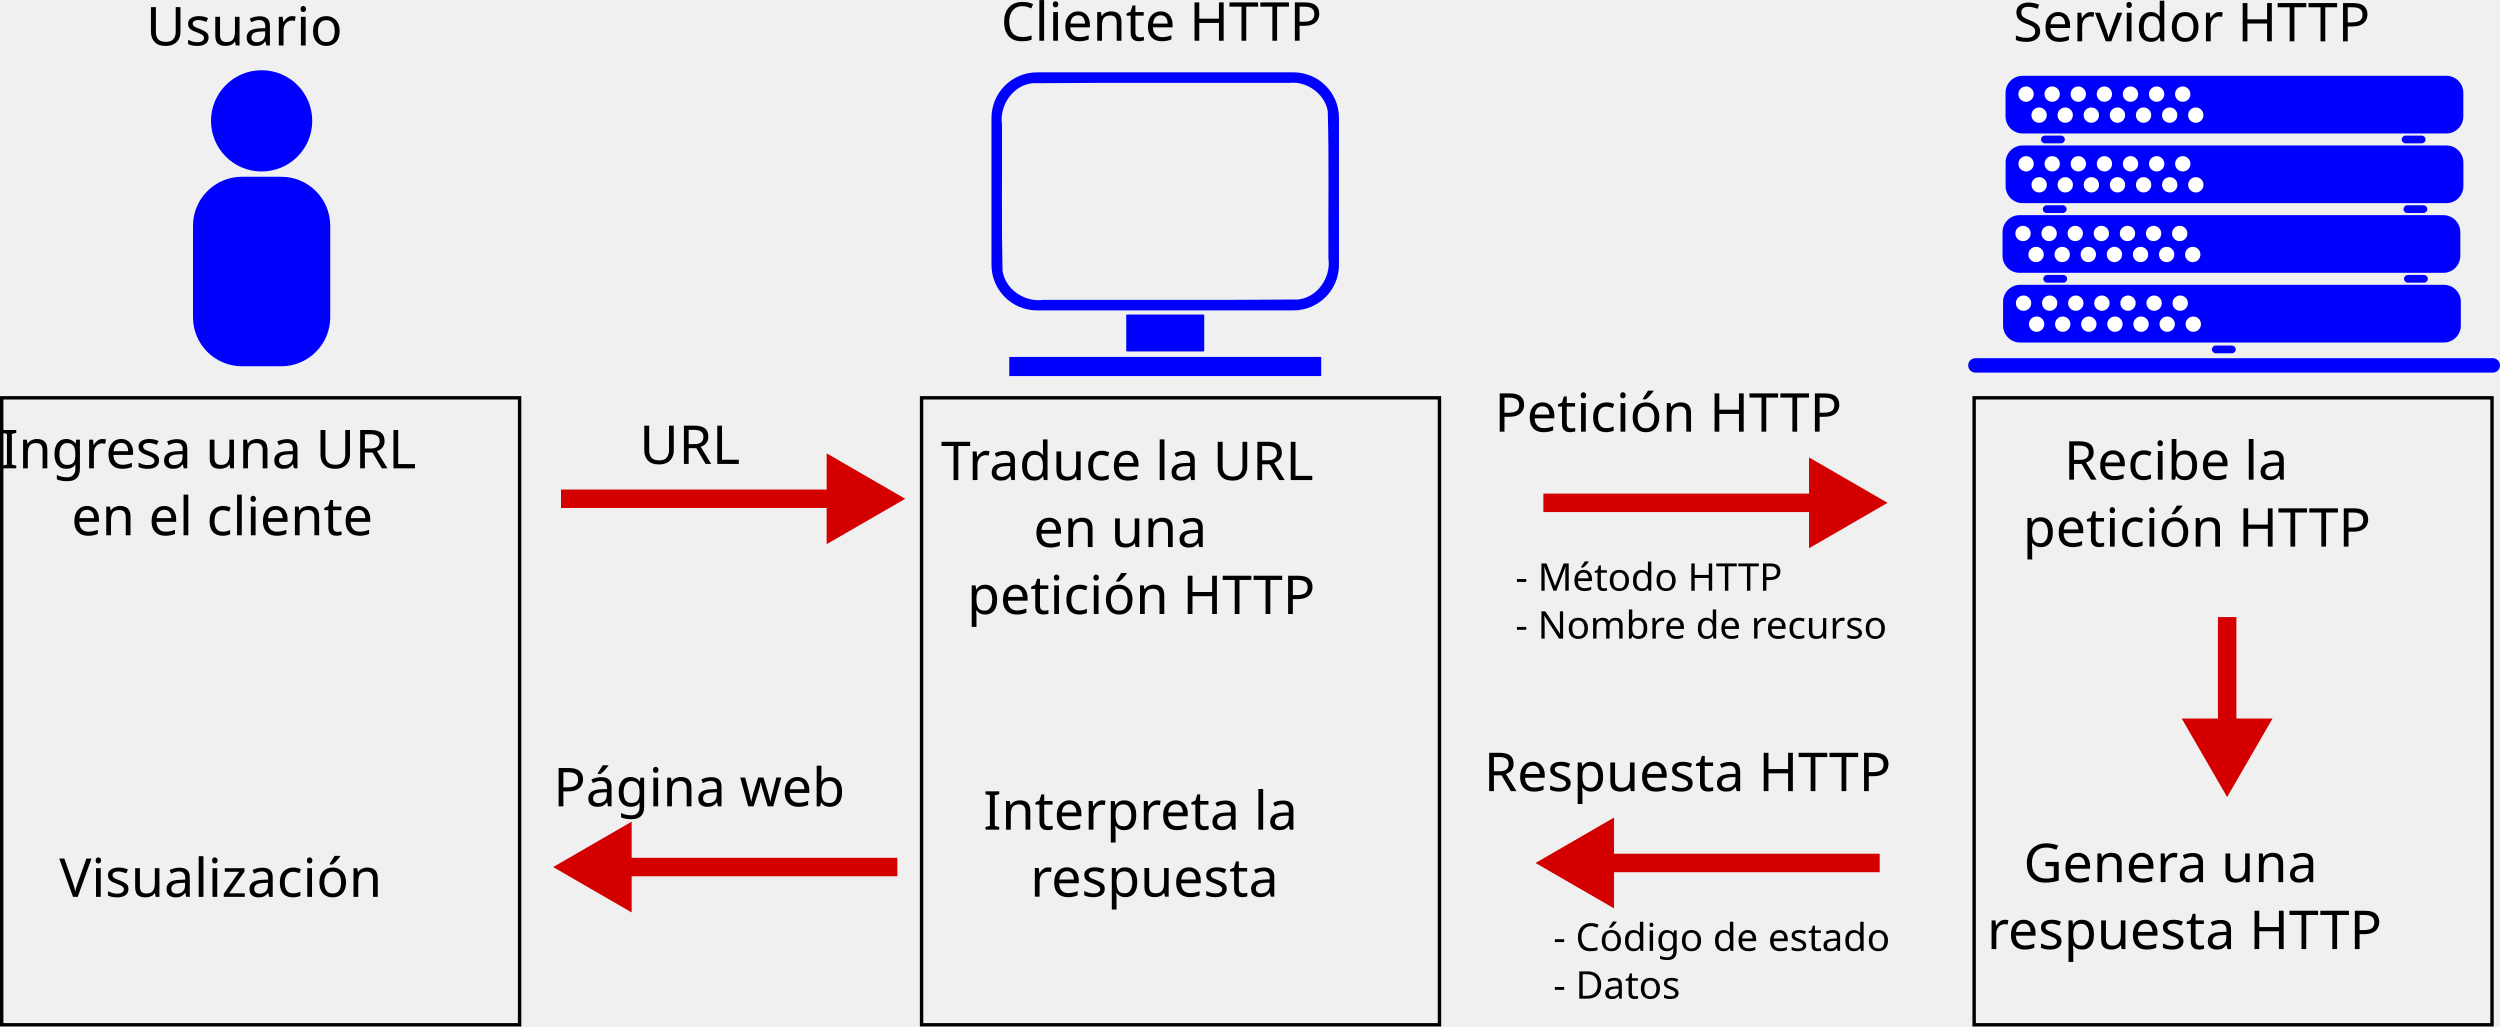
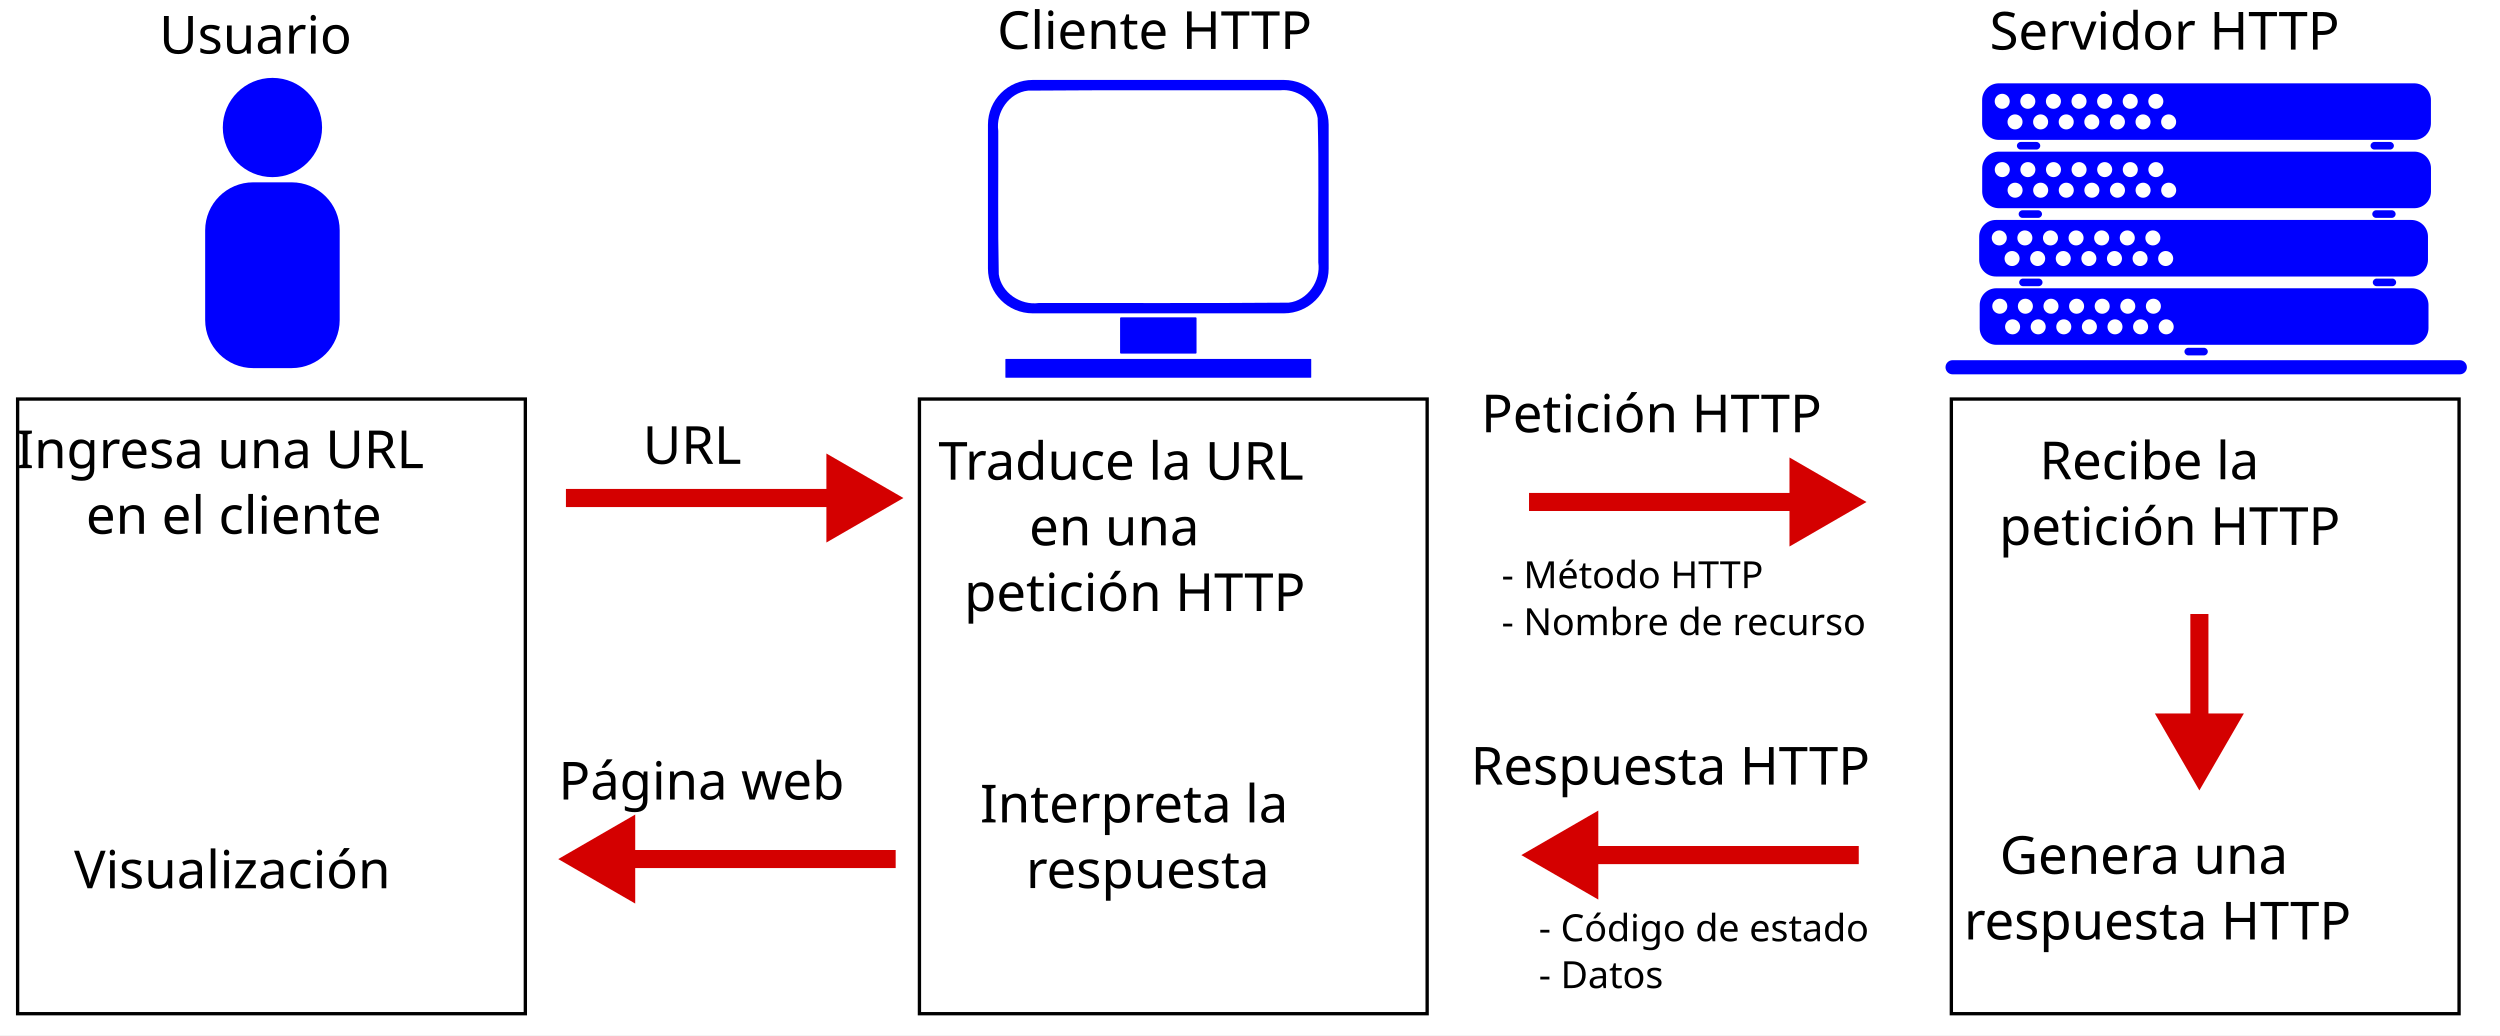
- <svg xmlns="http://www.w3.org/2000/svg" width="230.471mm" height="94.629mm" viewBox="0 0 230.471 94.629" version="1.1" id="svg8">
+ <svg xmlns="http://www.w3.org/2000/svg" width="235.085mm" height="97.359mm" viewBox="0 0 235.085 97.359" version="1.1" id="svg8">
  <defs id="defs2">
    <marker style="overflow:visible" id="TriangleOutM" refX="0" refY="0" orient="auto">
      <path transform="scale(0.4)" style="fill:#d40000;fill-opacity:1;fill-rule:evenodd;stroke:#d40000;stroke-width:1pt;stroke-opacity:1" d="M 5.77,0 -2.88,5 V -5 Z" id="path1616" />
    </marker>
  </defs>
-   <g id="layer1" transform="translate(-4.91462,-30.1281)">
+   <g id="layer1" transform="translate(-3.415151,-29.27873)">
+     <rect style="fill:#ffffff;stroke:none;stroke-width:0.765;stop-color:#000000" id="rect1006" width="235.085" height="97.359" x="3.415" y="29.279" />
    <rect style="fill:none;stroke:#000000;stroke-width:0.314" id="rect24" width="47.743" height="57.799" x="5.072" y="66.802" />
    <rect style="fill:none;stroke:#000000;stroke-width:0.314" id="rect24-8" width="47.743" height="57.799" x="89.873" y="66.802" />
    <rect style="fill:none;stroke:#000000;stroke-width:0.314" id="rect24-8-9" width="47.743" height="57.799" x="186.908" y="66.802" />
    <g id="g514" transform="translate(1.031497,6.952968)">
      <rect style="fill:#0000ff;stroke:none;stroke-width:0.206" id="rect56" width="12.651" height="17.471" x="21.676" y="39.47" ry="4.518" />
      <circle style="fill:#0000ff;stroke:none;stroke-width:0.265" id="path60" cx="28.002" cy="34.316" r="4.667" />
    </g>
    <g id="g519" transform="matrix(0.9189194,0,0,0.9189194,12.43675,8.163445)">
      <path id="rect62" style="fill:#0000ff;stroke:none;stroke-width:0.265" d="m 95.864,31.159 c -2.54,0 -4.584,2.045 -4.584,4.584 v 14.716 c 0,2.54 2.045,4.584 4.584,4.584 h 25.697 c 2.54,0 4.584,-2.044 4.584,-4.584 V 35.743 c 0,-2.54 -2.045,-4.584 -4.584,-4.584 z m 25.628,1.039 c 1.641,-0.017 3.259,1.226 3.527,2.87 0.14,4.917 0.033,9.844 0.066,14.765 0.277,1.888 -1.093,3.904 -3.033,4.116 -8.518,0.073 -17.041,0.022 -25.561,0.036 -1.857,0.269 -3.844,-1.042 -4.102,-2.945 -0.107,-4.885 -0.033,-9.778 -0.052,-14.666 -0.272,-1.891 1.096,-3.918 3.045,-4.121 8.592,-0.072 17.188,-0.021 25.781,-0.035 0.109,-0.013 0.219,-0.019 0.328,-0.02 z" />
      <rect style="fill:#0000ff;stroke:none;stroke-width:0.161" id="rect64" width="7.824" height="3.706" x="104.801" y="55.454" ry="0.077" />
      <rect style="fill:#0000ff;stroke:none;stroke-width:0.232" id="rect64-3" width="31.296" height="1.922" x="93.065" y="59.71" ry="0.04" />
    </g>
    <g id="g598" transform="translate(29.10322,1.824095)">
      <g id="g287" transform="translate(-0.8922132,0.960845)">
        <rect style="fill:#0000ff;stroke:none;stroke-width:0.354" id="rect118" width="42.202" height="5.318" x="161.592" y="34.33" ry="1.568" />
        <g id="g269" transform="translate(0,0.00385952)">
          <circle style="fill:#ffffff;stroke:none;stroke-width:0.265" id="path164" cx="163.481" cy="36.016" r="0.707" />
          <circle style="fill:#ffffff;stroke:none;stroke-width:0.265" id="path164-7" cx="164.685" cy="37.953" r="0.707" />
          <circle style="fill:#ffffff;stroke:none;stroke-width:0.265" id="path164-5" cx="165.888" cy="36.016" r="0.707" />
          <circle style="fill:#ffffff;stroke:none;stroke-width:0.265" id="path164-59" cx="167.092" cy="37.953" r="0.707" />
          <circle style="fill:#ffffff;stroke:none;stroke-width:0.265" id="path164-4" cx="168.296" cy="36.016" r="0.707" />
          <circle style="fill:#ffffff;stroke:none;stroke-width:0.265" id="path164-56" cx="169.499" cy="37.953" r="0.707" />
          <circle style="fill:#ffffff;stroke:none;stroke-width:0.265" id="path164-6" cx="170.703" cy="36.016" r="0.707" />
          <circle style="fill:#ffffff;stroke:none;stroke-width:0.265" id="path164-3" cx="171.907" cy="37.953" r="0.707" />
          <circle style="fill:#ffffff;stroke:none;stroke-width:0.265" id="path164-64" cx="173.11" cy="36.016" r="0.707" />
          <circle style="fill:#ffffff;stroke:none;stroke-width:0.265" id="path164-9" cx="174.314" cy="37.953" r="0.707" />
          <circle style="fill:#ffffff;stroke:none;stroke-width:0.265" id="path164-31" cx="175.518" cy="36.016" r="0.707" />
          <circle style="fill:#ffffff;stroke:none;stroke-width:0.265" id="path164-8" cx="176.722" cy="37.953" r="0.707" />
          <circle style="fill:#ffffff;stroke:none;stroke-width:0.265" id="path164-2" cx="177.925" cy="36.016" r="0.707" />
          <circle style="fill:#ffffff;stroke:none;stroke-width:0.265" id="path164-83" cx="179.129" cy="37.953" r="0.707" />
        </g>
      </g>
      <g id="g287-8" transform="translate(-0.8868955,7.384382)">
        <rect style="fill:#0000ff;stroke:none;stroke-width:0.354" id="rect118-3" width="42.202" height="5.318" x="161.592" y="34.33" ry="1.568" />
        <g id="g269-8" transform="translate(0,0.00385952)">
          <circle style="fill:#ffffff;stroke:none;stroke-width:0.265" id="path164-0" cx="163.481" cy="36.016" r="0.707" />
          <circle style="fill:#ffffff;stroke:none;stroke-width:0.265" id="path164-7-2" cx="164.685" cy="37.953" r="0.707" />
          <circle style="fill:#ffffff;stroke:none;stroke-width:0.265" id="path164-5-2" cx="165.888" cy="36.016" r="0.707" />
          <circle style="fill:#ffffff;stroke:none;stroke-width:0.265" id="path164-59-6" cx="167.092" cy="37.953" r="0.707" />
          <circle style="fill:#ffffff;stroke:none;stroke-width:0.265" id="path164-4-6" cx="168.296" cy="36.016" r="0.707" />
          <circle style="fill:#ffffff;stroke:none;stroke-width:0.265" id="path164-56-8" cx="169.499" cy="37.953" r="0.707" />
          <circle style="fill:#ffffff;stroke:none;stroke-width:0.265" id="path164-6-4" cx="170.703" cy="36.016" r="0.707" />
          <circle style="fill:#ffffff;stroke:none;stroke-width:0.265" id="path164-3-4" cx="171.907" cy="37.953" r="0.707" />
          <circle style="fill:#ffffff;stroke:none;stroke-width:0.265" id="path164-64-8" cx="173.11" cy="36.016" r="0.707" />
          <circle style="fill:#ffffff;stroke:none;stroke-width:0.265" id="path164-9-6" cx="174.314" cy="37.953" r="0.707" />
          <circle style="fill:#ffffff;stroke:none;stroke-width:0.265" id="path164-31-0" cx="175.518" cy="36.016" r="0.707" />
          <circle style="fill:#ffffff;stroke:none;stroke-width:0.265" id="path164-8-6" cx="176.722" cy="37.953" r="0.707" />
          <circle style="fill:#ffffff;stroke:none;stroke-width:0.265" id="path164-2-1" cx="177.925" cy="36.016" r="0.707" />
          <circle style="fill:#ffffff;stroke:none;stroke-width:0.265" id="path164-83-1" cx="179.129" cy="37.953" r="0.707" />
        </g>
      </g>
      <g id="g287-0" transform="translate(-1.169749,13.80792)">
        <rect style="fill:#0000ff;stroke:none;stroke-width:0.354" id="rect118-9" width="42.202" height="5.318" x="161.592" y="34.33" ry="1.568" />
        <g id="g269-7" transform="translate(0,0.00385952)">
          <circle style="fill:#ffffff;stroke:none;stroke-width:0.265" id="path164-99" cx="163.481" cy="36.016" r="0.707" />
          <circle style="fill:#ffffff;stroke:none;stroke-width:0.265" id="path164-7-4" cx="164.685" cy="37.953" r="0.707" />
          <circle style="fill:#ffffff;stroke:none;stroke-width:0.265" id="path164-5-1" cx="165.888" cy="36.016" r="0.707" />
          <circle style="fill:#ffffff;stroke:none;stroke-width:0.265" id="path164-59-5" cx="167.092" cy="37.953" r="0.707" />
          <circle style="fill:#ffffff;stroke:none;stroke-width:0.265" id="path164-4-4" cx="168.296" cy="36.016" r="0.707" />
          <circle style="fill:#ffffff;stroke:none;stroke-width:0.265" id="path164-56-1" cx="169.499" cy="37.953" r="0.707" />
          <circle style="fill:#ffffff;stroke:none;stroke-width:0.265" id="path164-6-6" cx="170.703" cy="36.016" r="0.707" />
          <circle style="fill:#ffffff;stroke:none;stroke-width:0.265" id="path164-3-7" cx="171.907" cy="37.953" r="0.707" />
          <circle style="fill:#ffffff;stroke:none;stroke-width:0.265" id="path164-64-9" cx="173.11" cy="36.016" r="0.707" />
          <circle style="fill:#ffffff;stroke:none;stroke-width:0.265" id="path164-9-66" cx="174.314" cy="37.953" r="0.707" />
          <circle style="fill:#ffffff;stroke:none;stroke-width:0.265" id="path164-31-6" cx="175.518" cy="36.016" r="0.707" />
          <circle style="fill:#ffffff;stroke:none;stroke-width:0.265" id="path164-8-3" cx="176.722" cy="37.953" r="0.707" />
          <circle style="fill:#ffffff;stroke:none;stroke-width:0.265" id="path164-2-6" cx="177.925" cy="36.016" r="0.707" />
          <circle style="fill:#ffffff;stroke:none;stroke-width:0.265" id="path164-83-8" cx="179.129" cy="37.953" r="0.707" />
        </g>
      </g>
      <g id="g287-3" transform="translate(-1.121219,20.23146)">
        <rect style="fill:#0000ff;stroke:none;stroke-width:0.354" id="rect118-1" width="42.202" height="5.318" x="161.592" y="34.33" ry="1.568" />
        <g id="g269-1" transform="translate(0,0.00385952)">
          <circle style="fill:#ffffff;stroke:none;stroke-width:0.265" id="path164-37" cx="163.481" cy="36.016" r="0.707" />
          <circle style="fill:#ffffff;stroke:none;stroke-width:0.265" id="path164-7-0" cx="164.685" cy="37.953" r="0.707" />
          <circle style="fill:#ffffff;stroke:none;stroke-width:0.265" id="path164-5-9" cx="165.888" cy="36.016" r="0.707" />
          <circle style="fill:#ffffff;stroke:none;stroke-width:0.265" id="path164-59-1" cx="167.092" cy="37.953" r="0.707" />
          <circle style="fill:#ffffff;stroke:none;stroke-width:0.265" id="path164-4-61" cx="168.296" cy="36.016" r="0.707" />
          <circle style="fill:#ffffff;stroke:none;stroke-width:0.265" id="path164-56-3" cx="169.499" cy="37.953" r="0.707" />
          <circle style="fill:#ffffff;stroke:none;stroke-width:0.265" id="path164-6-8" cx="170.703" cy="36.016" r="0.707" />
          <circle style="fill:#ffffff;stroke:none;stroke-width:0.265" id="path164-3-3" cx="171.907" cy="37.953" r="0.707" />
          <circle style="fill:#ffffff;stroke:none;stroke-width:0.265" id="path164-64-6" cx="173.11" cy="36.016" r="0.707" />
          <circle style="fill:#ffffff;stroke:none;stroke-width:0.265" id="path164-9-8" cx="174.314" cy="37.953" r="0.707" />
          <circle style="fill:#ffffff;stroke:none;stroke-width:0.265" id="path164-31-9" cx="175.518" cy="36.016" r="0.707" />
          <circle style="fill:#ffffff;stroke:none;stroke-width:0.265" id="path164-8-2" cx="176.722" cy="37.953" r="0.707" />
          <circle style="fill:#ffffff;stroke:none;stroke-width:0.265" id="path164-2-15" cx="177.925" cy="36.016" r="0.707" />
          <circle style="fill:#ffffff;stroke:none;stroke-width:0.265" id="path164-83-88" cx="179.129" cy="37.953" r="0.707" />
        </g>
      </g>
      <g id="g480" transform="translate(0.7638123)">
        <rect style="fill:#0000ff;stroke:none;stroke-width:0.265" id="rect430" width="2.195" height="0.714" x="163.206" y="40.804" ry="0.357" />
        <rect style="fill:#0000ff;stroke:none;stroke-width:0.265" id="rect430-1" width="2.195" height="0.714" x="163.371" y="47.228" ry="0.357" />
        <rect style="fill:#0000ff;stroke:none;stroke-width:0.265" id="rect430-6" width="2.195" height="0.714" x="163.419" y="53.651" ry="0.357" />
        <rect style="fill:#0000ff;stroke:none;stroke-width:0.265" id="rect430-13" width="2.195" height="0.714" x="196.459" y="40.804" ry="0.357" />
        <rect style="fill:#0000ff;stroke:none;stroke-width:0.265" id="rect430-1-9" width="2.195" height="0.714" x="196.623" y="47.228" ry="0.357" />
        <rect style="fill:#0000ff;stroke:none;stroke-width:0.265" id="rect430-6-5" width="2.195" height="0.714" x="196.672" y="53.651" ry="0.357" />
      </g>
      <rect style="fill:#0000ff;stroke:none;stroke-width:0.265" id="rect430-6-5-0" width="2.195" height="0.714" x="179.725" y="60.16" ry="0.357" />
      <rect style="fill:#0000ff;stroke:none;stroke-width:1.709" id="rect430-6-5-0-5" width="49.026" height="1.33" x="157.256" y="61.325" ry="0.665" />
    </g>
    <text xml:space="preserve" style="font-size:4.939px;line-height:1.25;font-family:sans-serif;stroke-width:0.265" x="18.393" y="34.316" id="text602">
      <tspan id="tspan600" x="18.393" y="34.316" style="stroke-width:0.265">Usuario</tspan>
    </text>
    <text xml:space="preserve" style="font-size:4.939px;line-height:1.25;font-family:sans-serif;stroke-width:0.265" x="97.188" y="33.881" id="text602-8">
      <tspan id="tspan600-0" x="97.188" y="33.881" style="stroke-width:0.265">Cliente HTTP</tspan>
    </text>
    <text xml:space="preserve" style="font-size:4.939px;line-height:1.25;font-family:sans-serif;stroke-width:0.265" x="190.508" y="33.94" id="text602-8-2">
      <tspan id="tspan600-0-1" x="190.508" y="33.94" style="stroke-width:0.265">Servidor HTTP</tspan>
    </text>
    <text xml:space="preserve" style="font-size:4.939px;line-height:1.25;font-family:sans-serif;text-align:center;text-anchor:middle;stroke-width:0.265" x="28.614" y="73.299" id="text642">
      <tspan id="tspan640" x="28.614" y="73.299" style="text-align:center;text-anchor:middle;stroke-width:0.265">Ingresa una URL</tspan>
      <tspan x="28.614" y="79.472" style="text-align:center;text-anchor:middle;stroke-width:0.265" id="tspan644">en el cliente</tspan>
    </text>
    <path style="color:#000000;font-style:normal;font-variant:normal;font-weight:normal;font-stretch:normal;font-size:medium;line-height:normal;font-family:sans-serif;font-variant-ligatures:normal;font-variant-position:normal;font-variant-caps:normal;font-variant-numeric:normal;font-variant-alternates:normal;font-variant-east-asian:normal;font-feature-settings:normal;font-variation-settings:normal;text-indent:0;text-align:start;text-decoration:none;text-decoration-line:none;text-decoration-style:solid;text-decoration-color:#000000;letter-spacing:normal;word-spacing:normal;text-transform:none;writing-mode:lr-tb;direction:ltr;text-orientation:mixed;dominant-baseline:auto;baseline-shift:baseline;text-anchor:start;white-space:normal;shape-padding:0;shape-margin:0;inline-size:0;clip-rule:nonzero;display:inline;overflow:visible;visibility:visible;isolation:auto;mix-blend-mode:normal;color-interpolation:sRGB;color-interpolation-filters:linearRGB;solid-color:#000000;solid-opacity:1;vector-effect:none;fill:#d40000;fill-opacity:1;fill-rule:nonzero;stroke:none;stroke-width:1.7;stroke-linecap:butt;stroke-linejoin:miter;stroke-miterlimit:4;stroke-dasharray:none;stroke-dashoffset:0;stroke-opacity:1;color-rendering:auto;image-rendering:auto;shape-rendering:auto;text-rendering:auto;enable-background:accumulate;stop-color:#000000" d="M 54.435,76.108 H 81.339" id="path1827" />
    <path id="path1829" style="color:#000000;font-style:normal;font-variant:normal;font-weight:normal;font-stretch:normal;font-size:medium;line-height:normal;font-family:sans-serif;font-variant-ligatures:normal;font-variant-position:normal;font-variant-caps:normal;font-variant-numeric:normal;font-variant-alternates:normal;font-variant-east-asian:normal;font-feature-settings:normal;font-variation-settings:normal;text-indent:0;text-align:start;text-decoration:none;text-decoration-line:none;text-decoration-style:solid;text-decoration-color:#000000;letter-spacing:normal;word-spacing:normal;text-transform:none;writing-mode:lr-tb;direction:ltr;text-orientation:mixed;dominant-baseline:auto;baseline-shift:baseline;text-anchor:start;white-space:normal;shape-padding:0;shape-margin:0;inline-size:0;clip-rule:nonzero;display:inline;overflow:visible;visibility:visible;isolation:auto;mix-blend-mode:normal;color-interpolation:sRGB;color-interpolation-filters:linearRGB;solid-color:#000000;solid-opacity:1;vector-effect:none;fill:#d40000;fill-opacity:1;fill-rule:nonzero;stroke:none;stroke-width:1.7;stroke-linecap:butt;stroke-linejoin:miter;stroke-miterlimit:4;stroke-dasharray:none;stroke-dashoffset:0;stroke-opacity:1;color-rendering:auto;image-rendering:auto;shape-rendering:auto;text-rendering:auto;enable-background:accumulate;stop-color:#000000" d="m 81.124,71.923 v 3.334 H 56.632 v 1.701 h 24.492 v 3.336 L 88.365,76.109 87.685,75.716 Z" />
    <text xml:space="preserve" style="font-size:4.939px;line-height:1.25;font-family:sans-serif;text-align:center;text-anchor:middle;stroke-width:0.265" x="113.331" y="74.385" id="text642-1">
      <tspan x="113.331" y="74.385" style="text-align:center;text-anchor:middle;stroke-width:0.265" id="tspan644-5">Traduce la URL</tspan>
      <tspan x="113.331" y="80.559" style="text-align:center;text-anchor:middle;stroke-width:0.265" id="tspan1873">en una </tspan>
      <tspan x="113.331" y="86.733" style="text-align:center;text-anchor:middle;stroke-width:0.265" id="tspan1867">petición HTTP</tspan>
    </text>
    <path id="path1829-9" style="color:#000000;font-style:normal;font-variant:normal;font-weight:normal;font-stretch:normal;font-size:medium;line-height:normal;font-family:sans-serif;font-variant-ligatures:normal;font-variant-position:normal;font-variant-caps:normal;font-variant-numeric:normal;font-variant-alternates:normal;font-variant-east-asian:normal;font-feature-settings:normal;font-variation-settings:normal;text-indent:0;text-align:start;text-decoration:none;text-decoration-line:none;text-decoration-style:solid;text-decoration-color:#000000;letter-spacing:normal;word-spacing:normal;text-transform:none;writing-mode:lr-tb;direction:ltr;text-orientation:mixed;dominant-baseline:auto;baseline-shift:baseline;text-anchor:start;white-space:normal;shape-padding:0;shape-margin:0;inline-size:0;clip-rule:nonzero;display:inline;overflow:visible;visibility:visible;isolation:auto;mix-blend-mode:normal;color-interpolation:sRGB;color-interpolation-filters:linearRGB;solid-color:#000000;solid-opacity:1;vector-effect:none;fill:#d40000;fill-opacity:1;fill-rule:nonzero;stroke:none;stroke-width:1.7;stroke-linecap:butt;stroke-linejoin:miter;stroke-miterlimit:4;stroke-dasharray:none;stroke-dashoffset:0;stroke-opacity:1;color-rendering:auto;image-rendering:auto;shape-rendering:auto;text-rendering:auto;enable-background:accumulate;stop-color:#000000" d="m 171.687,72.298 v 3.334 h -24.492 v 1.701 h 24.492 v 3.336 l 7.24,-4.185 -0.68,-0.393 z" />
    <text xml:space="preserve" style="font-size:4.939px;line-height:1.25;font-family:sans-serif;text-align:center;text-anchor:middle;stroke-width:0.265" x="161.917" y="69.925" id="text642-1-4">
      <tspan x="161.917" y="69.925" style="text-align:center;text-anchor:middle;stroke-width:0.265" id="tspan1867-3">Petición HTTP</tspan>
    </text>
    <text xml:space="preserve" style="font-size:4.939px;line-height:1.25;font-family:sans-serif;text-align:center;text-anchor:middle;stroke-width:0.265" x="210.656" y="74.347" id="text642-1-4-8">
      <tspan x="210.656" y="74.347" style="text-align:center;text-anchor:middle;stroke-width:0.265" id="tspan1867-3-3">Recibe la </tspan>
      <tspan x="210.656" y="80.52" style="text-align:center;text-anchor:middle;stroke-width:0.265" id="tspan1936">petición HTTP</tspan>
    </text>
    <path id="path1829-9-3" style="color:#000000;font-style:normal;font-variant:normal;font-weight:normal;font-stretch:normal;font-size:medium;line-height:normal;font-family:sans-serif;font-variant-ligatures:normal;font-variant-position:normal;font-variant-caps:normal;font-variant-numeric:normal;font-variant-alternates:normal;font-variant-east-asian:normal;font-feature-settings:normal;font-variation-settings:normal;text-indent:0;text-align:start;text-decoration:none;text-decoration-line:none;text-decoration-style:solid;text-decoration-color:#000000;letter-spacing:normal;word-spacing:normal;text-transform:none;writing-mode:lr-tb;direction:ltr;text-orientation:mixed;dominant-baseline:auto;baseline-shift:baseline;text-anchor:start;white-space:normal;shape-padding:0;shape-margin:0;inline-size:0;clip-rule:nonzero;display:inline;overflow:visible;visibility:visible;isolation:auto;mix-blend-mode:normal;color-interpolation:sRGB;color-interpolation-filters:linearRGB;solid-color:#000000;solid-opacity:1;vector-effect:none;fill:#d40000;fill-opacity:1;fill-rule:nonzero;stroke:none;stroke-width:1.7;stroke-linecap:butt;stroke-linejoin:miter;stroke-miterlimit:4;stroke-dasharray:none;stroke-dashoffset:0;stroke-opacity:1;color-rendering:auto;image-rendering:auto;shape-rendering:auto;text-rendering:auto;enable-background:accumulate;stop-color:#000000" d="m 214.417,96.368 h -3.334 v -9.351 h -1.701 v 9.351 h -3.336 l 4.185,7.24 0.393,-0.68 z" />
    <text xml:space="preserve" style="font-size:4.939px;line-height:1.25;font-family:sans-serif;text-align:center;text-anchor:middle;stroke-width:0.265" x="209.51" y="111.448" id="text642-1-4-8-7">
      <tspan x="209.51" y="111.448" style="text-align:center;text-anchor:middle;stroke-width:0.265" id="tspan1936-0">Genera una</tspan>
      <tspan x="209.51" y="117.621" style="text-align:center;text-anchor:middle;stroke-width:0.265" id="tspan1976">respuesta HTTP</tspan>
    </text>
    <path id="path1829-2" style="color:#000000;font-style:normal;font-variant:normal;font-weight:normal;font-stretch:normal;font-size:medium;line-height:normal;font-family:sans-serif;font-variant-ligatures:normal;font-variant-position:normal;font-variant-caps:normal;font-variant-numeric:normal;font-variant-alternates:normal;font-variant-east-asian:normal;font-feature-settings:normal;font-variation-settings:normal;text-indent:0;text-align:start;text-decoration:none;text-decoration-line:none;text-decoration-style:solid;text-decoration-color:#000000;letter-spacing:normal;word-spacing:normal;text-transform:none;writing-mode:lr-tb;direction:ltr;text-orientation:mixed;dominant-baseline:auto;baseline-shift:baseline;text-anchor:start;white-space:normal;shape-padding:0;shape-margin:0;inline-size:0;clip-rule:nonzero;display:inline;overflow:visible;visibility:visible;isolation:auto;mix-blend-mode:normal;color-interpolation:sRGB;color-interpolation-filters:linearRGB;solid-color:#000000;solid-opacity:1;vector-effect:none;fill:#d40000;fill-opacity:1;fill-rule:nonzero;stroke:none;stroke-width:1.7;stroke-linecap:butt;stroke-linejoin:miter;stroke-miterlimit:4;stroke-dasharray:none;stroke-dashoffset:0;stroke-opacity:1;color-rendering:auto;image-rendering:auto;shape-rendering:auto;text-rendering:auto;enable-background:accumulate;stop-color:#000000" d="m 153.71,105.499 v 3.334 h 24.492 v 1.701 h -24.492 v 3.336 l -7.24,-4.185 0.68,-0.393 z" />
    <path id="path1829-9-9" style="color:#000000;font-style:normal;font-variant:normal;font-weight:normal;font-stretch:normal;font-size:medium;line-height:normal;font-family:sans-serif;font-variant-ligatures:normal;font-variant-position:normal;font-variant-caps:normal;font-variant-numeric:normal;font-variant-alternates:normal;font-variant-east-asian:normal;font-feature-settings:normal;font-variation-settings:normal;text-indent:0;text-align:start;text-decoration:none;text-decoration-line:none;text-decoration-style:solid;text-decoration-color:#000000;letter-spacing:normal;word-spacing:normal;text-transform:none;writing-mode:lr-tb;direction:ltr;text-orientation:mixed;dominant-baseline:auto;baseline-shift:baseline;text-anchor:start;white-space:normal;shape-padding:0;shape-margin:0;inline-size:0;clip-rule:nonzero;display:inline;overflow:visible;visibility:visible;isolation:auto;mix-blend-mode:normal;color-interpolation:sRGB;color-interpolation-filters:linearRGB;solid-color:#000000;solid-opacity:1;vector-effect:none;fill:#d40000;fill-opacity:1;fill-rule:nonzero;stroke:none;stroke-width:1.7;stroke-linecap:butt;stroke-linejoin:miter;stroke-miterlimit:4;stroke-dasharray:none;stroke-dashoffset:0;stroke-opacity:1;color-rendering:auto;image-rendering:auto;shape-rendering:auto;text-rendering:auto;enable-background:accumulate;stop-color:#000000" d="m 63.147,105.874 v 3.334 h 24.492 v 1.701 h -24.492 v 3.336 l -7.24,-4.185 0.68,-0.393 z" />
    <text xml:space="preserve" style="font-size:4.939px;line-height:1.25;font-family:sans-serif;text-align:center;text-anchor:middle;stroke-width:0.265" x="163.697" y="103.057" id="text642-1-4-8-7-0">
      <tspan x="163.697" y="103.057" style="text-align:center;text-anchor:middle;stroke-width:0.265" id="tspan1976-4">Respuesta HTTP</tspan>
    </text>
    <text xml:space="preserve" style="font-size:4.939px;line-height:1.25;font-family:sans-serif;text-align:center;text-anchor:middle;stroke-width:0.265" x="114.551" y="106.614" id="text642-1-7">
      <tspan x="114.551" y="106.614" style="text-align:center;text-anchor:middle;stroke-width:0.265" id="tspan1867-39">Interpreta la</tspan>
      <tspan x="114.551" y="112.787" style="text-align:center;text-anchor:middle;stroke-width:0.265" id="tspan2050">respuesta</tspan>
    </text>
    <text xml:space="preserve" style="font-size:4.939px;line-height:1.25;font-family:sans-serif;text-align:center;text-anchor:middle;stroke-width:0.265" x="28.323" y="112.807" id="text642-1-7-2">
      <tspan x="29.108" y="112.807" style="text-align:center;text-anchor:middle;stroke-width:0.265" id="tspan2050-7">Visualización </tspan>
    </text>
    <text xml:space="preserve" style="font-size:4.939px;line-height:1.25;font-family:sans-serif;text-align:center;text-anchor:middle;stroke-width:0.265" x="72.583" y="104.459" id="text642-1-7-21">
      <tspan x="72.583" y="104.459" style="text-align:center;text-anchor:middle;stroke-width:0.265" id="tspan2050-71">Página web</tspan>
    </text>
    <text xml:space="preserve" style="font-size:4.939px;line-height:1.25;font-family:sans-serif;text-align:center;text-anchor:middle;stroke-width:0.265" x="71.717" y="72.898" id="text642-1-7-21-7">
      <tspan x="71.717" y="72.898" style="text-align:center;text-anchor:middle;stroke-width:0.265" id="tspan2050-71-8">URL</tspan>
    </text>
    <text xml:space="preserve" style="font-size:3.528px;line-height:1.25;font-family:sans-serif;text-align:start;text-anchor:start;stroke-width:0.265" x="144.616" y="84.588" id="text642-1-4-7">
      <tspan x="144.616" y="84.588" style="font-size:3.528px;text-align:start;text-anchor:start;stroke-width:0.265" id="tspan1867-3-2">- Método HTTP</tspan>
      <tspan x="144.616" y="88.998" style="font-size:3.528px;text-align:start;text-anchor:start;stroke-width:0.265" id="tspan2136">- Nombre de recurso</tspan>
    </text>
    <text xml:space="preserve" style="font-size:3.528px;line-height:1.25;font-family:sans-serif;text-align:start;text-anchor:start;stroke-width:0.265" x="148.114" y="117.788" id="text642-1-4-7-9">
      <tspan x="148.114" y="117.788" style="font-size:3.528px;text-align:start;text-anchor:start;stroke-width:0.265" id="tspan2136-4">- Código de estado</tspan>
      <tspan x="148.114" y="122.198" style="font-size:3.528px;text-align:start;text-anchor:start;stroke-width:0.265" id="tspan2161">- Datos</tspan>
    </text>
  </g>
</svg>
